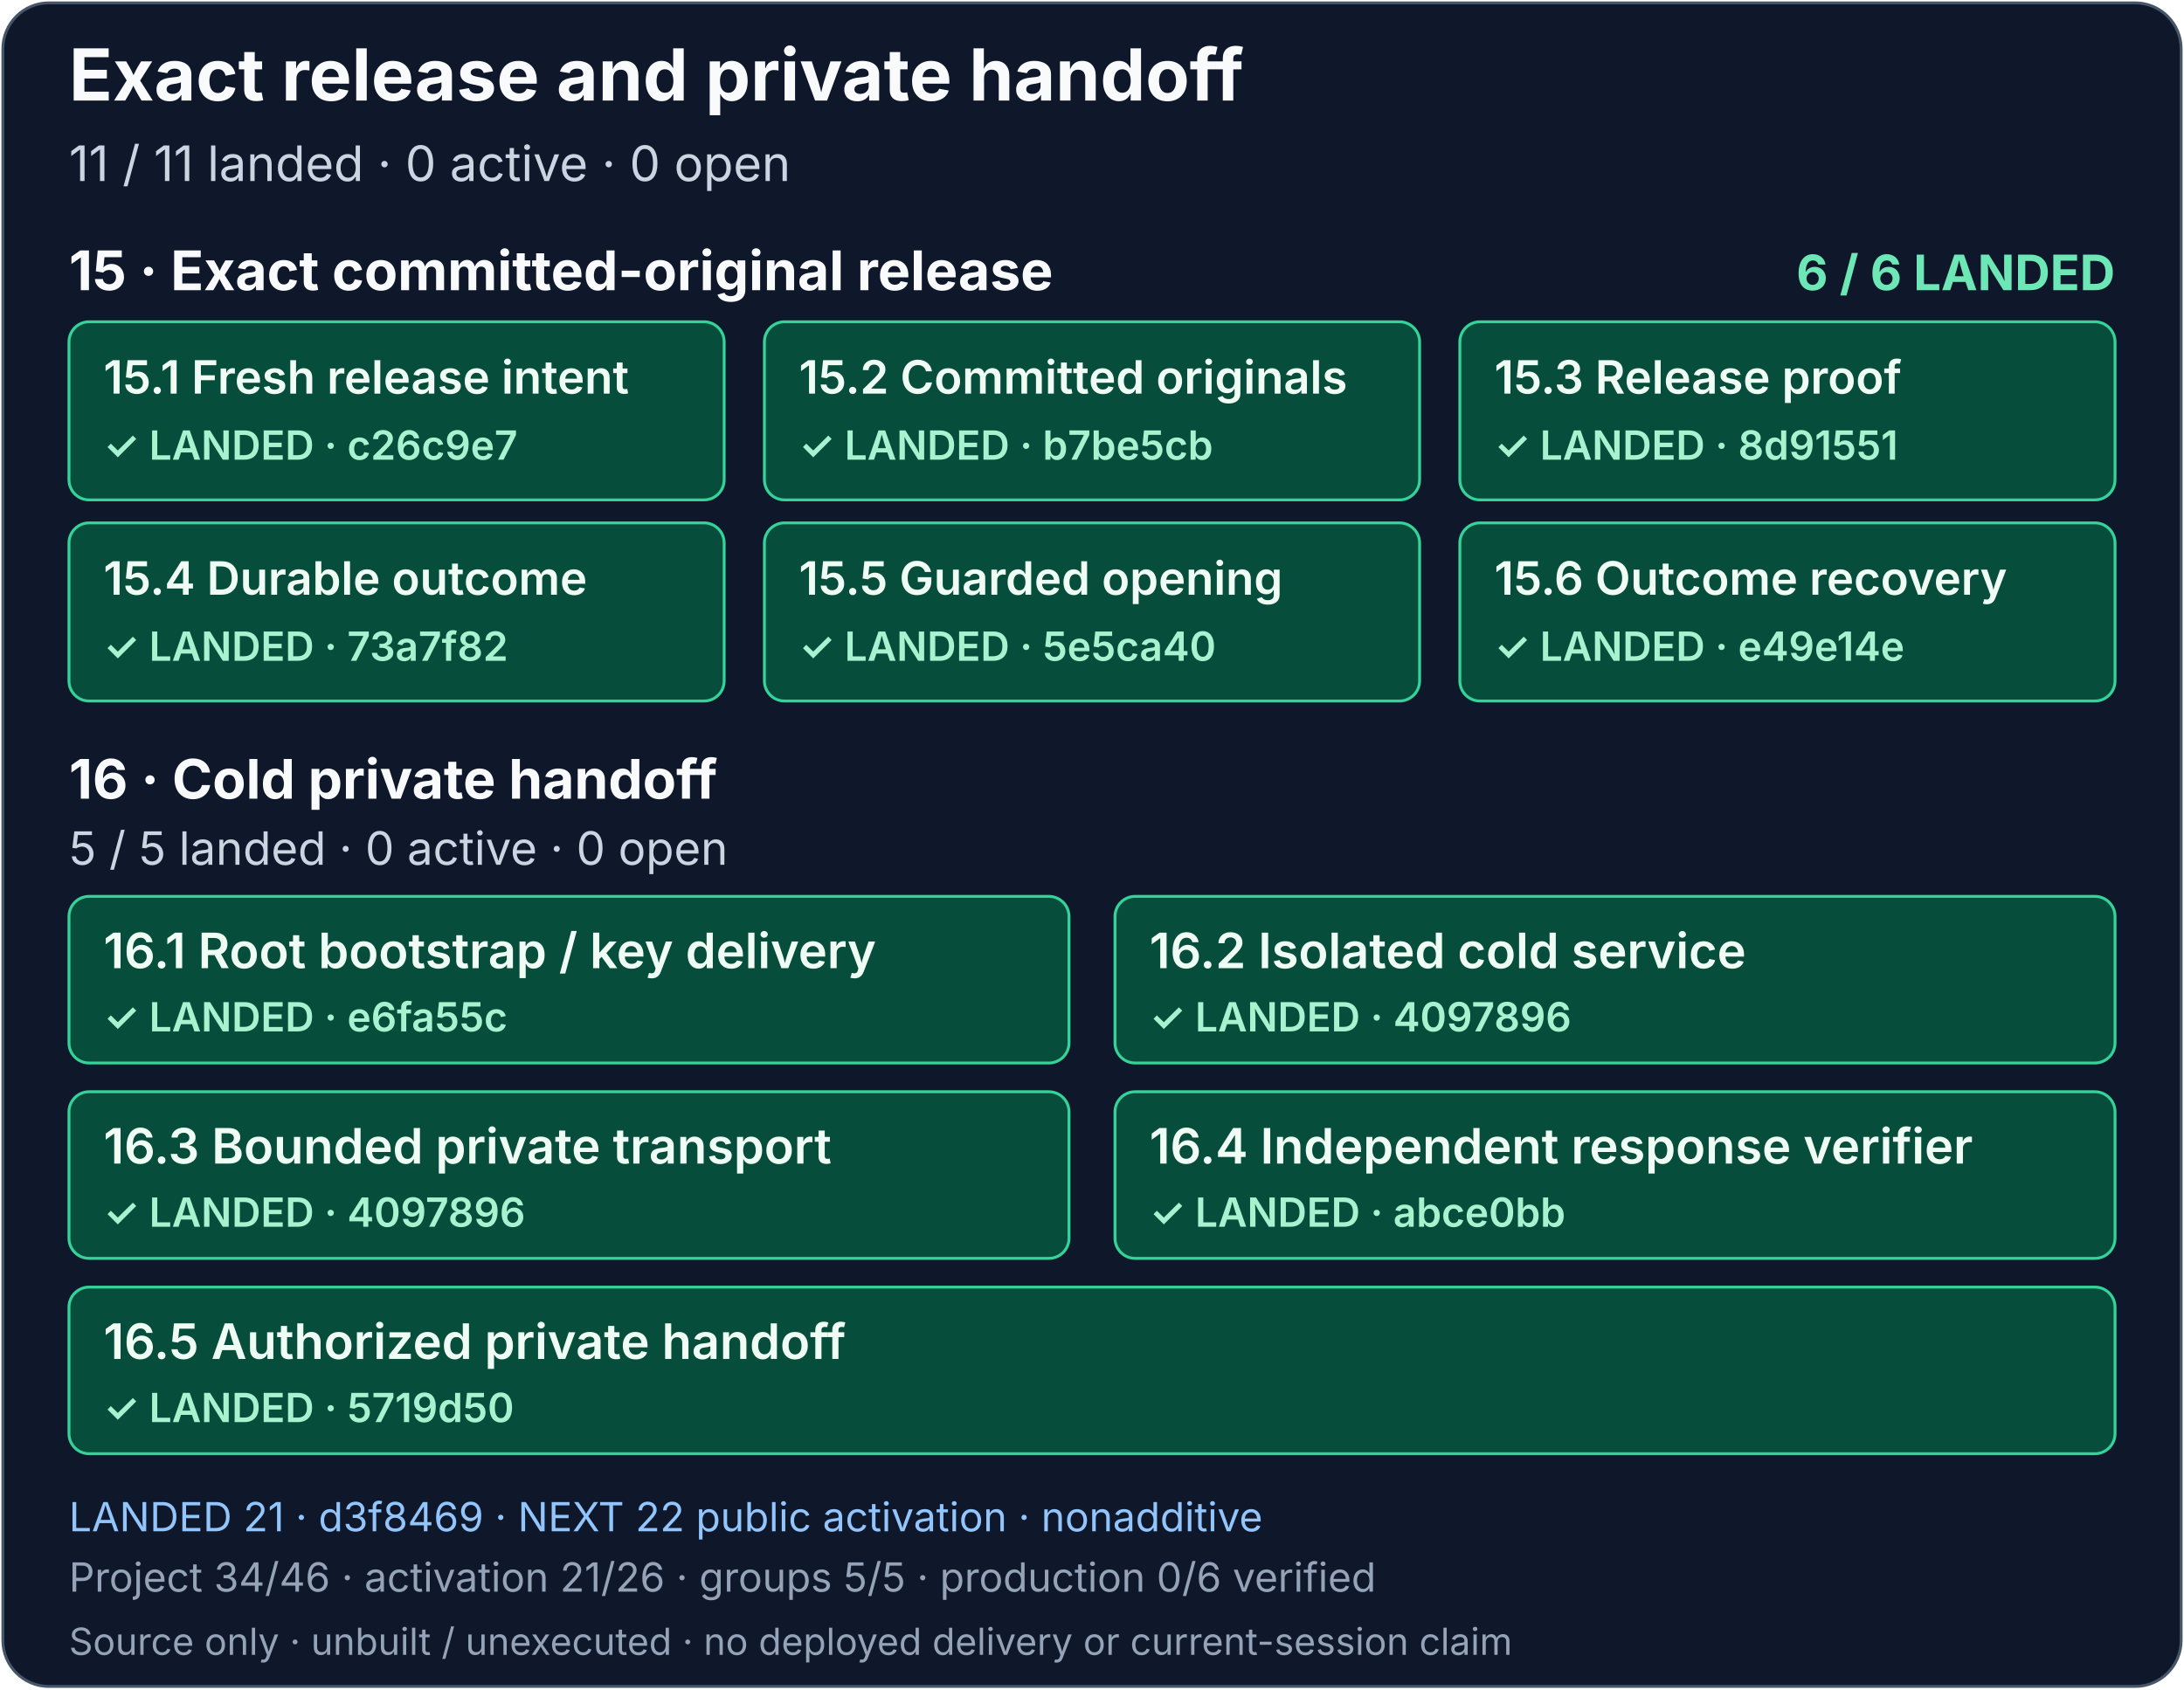
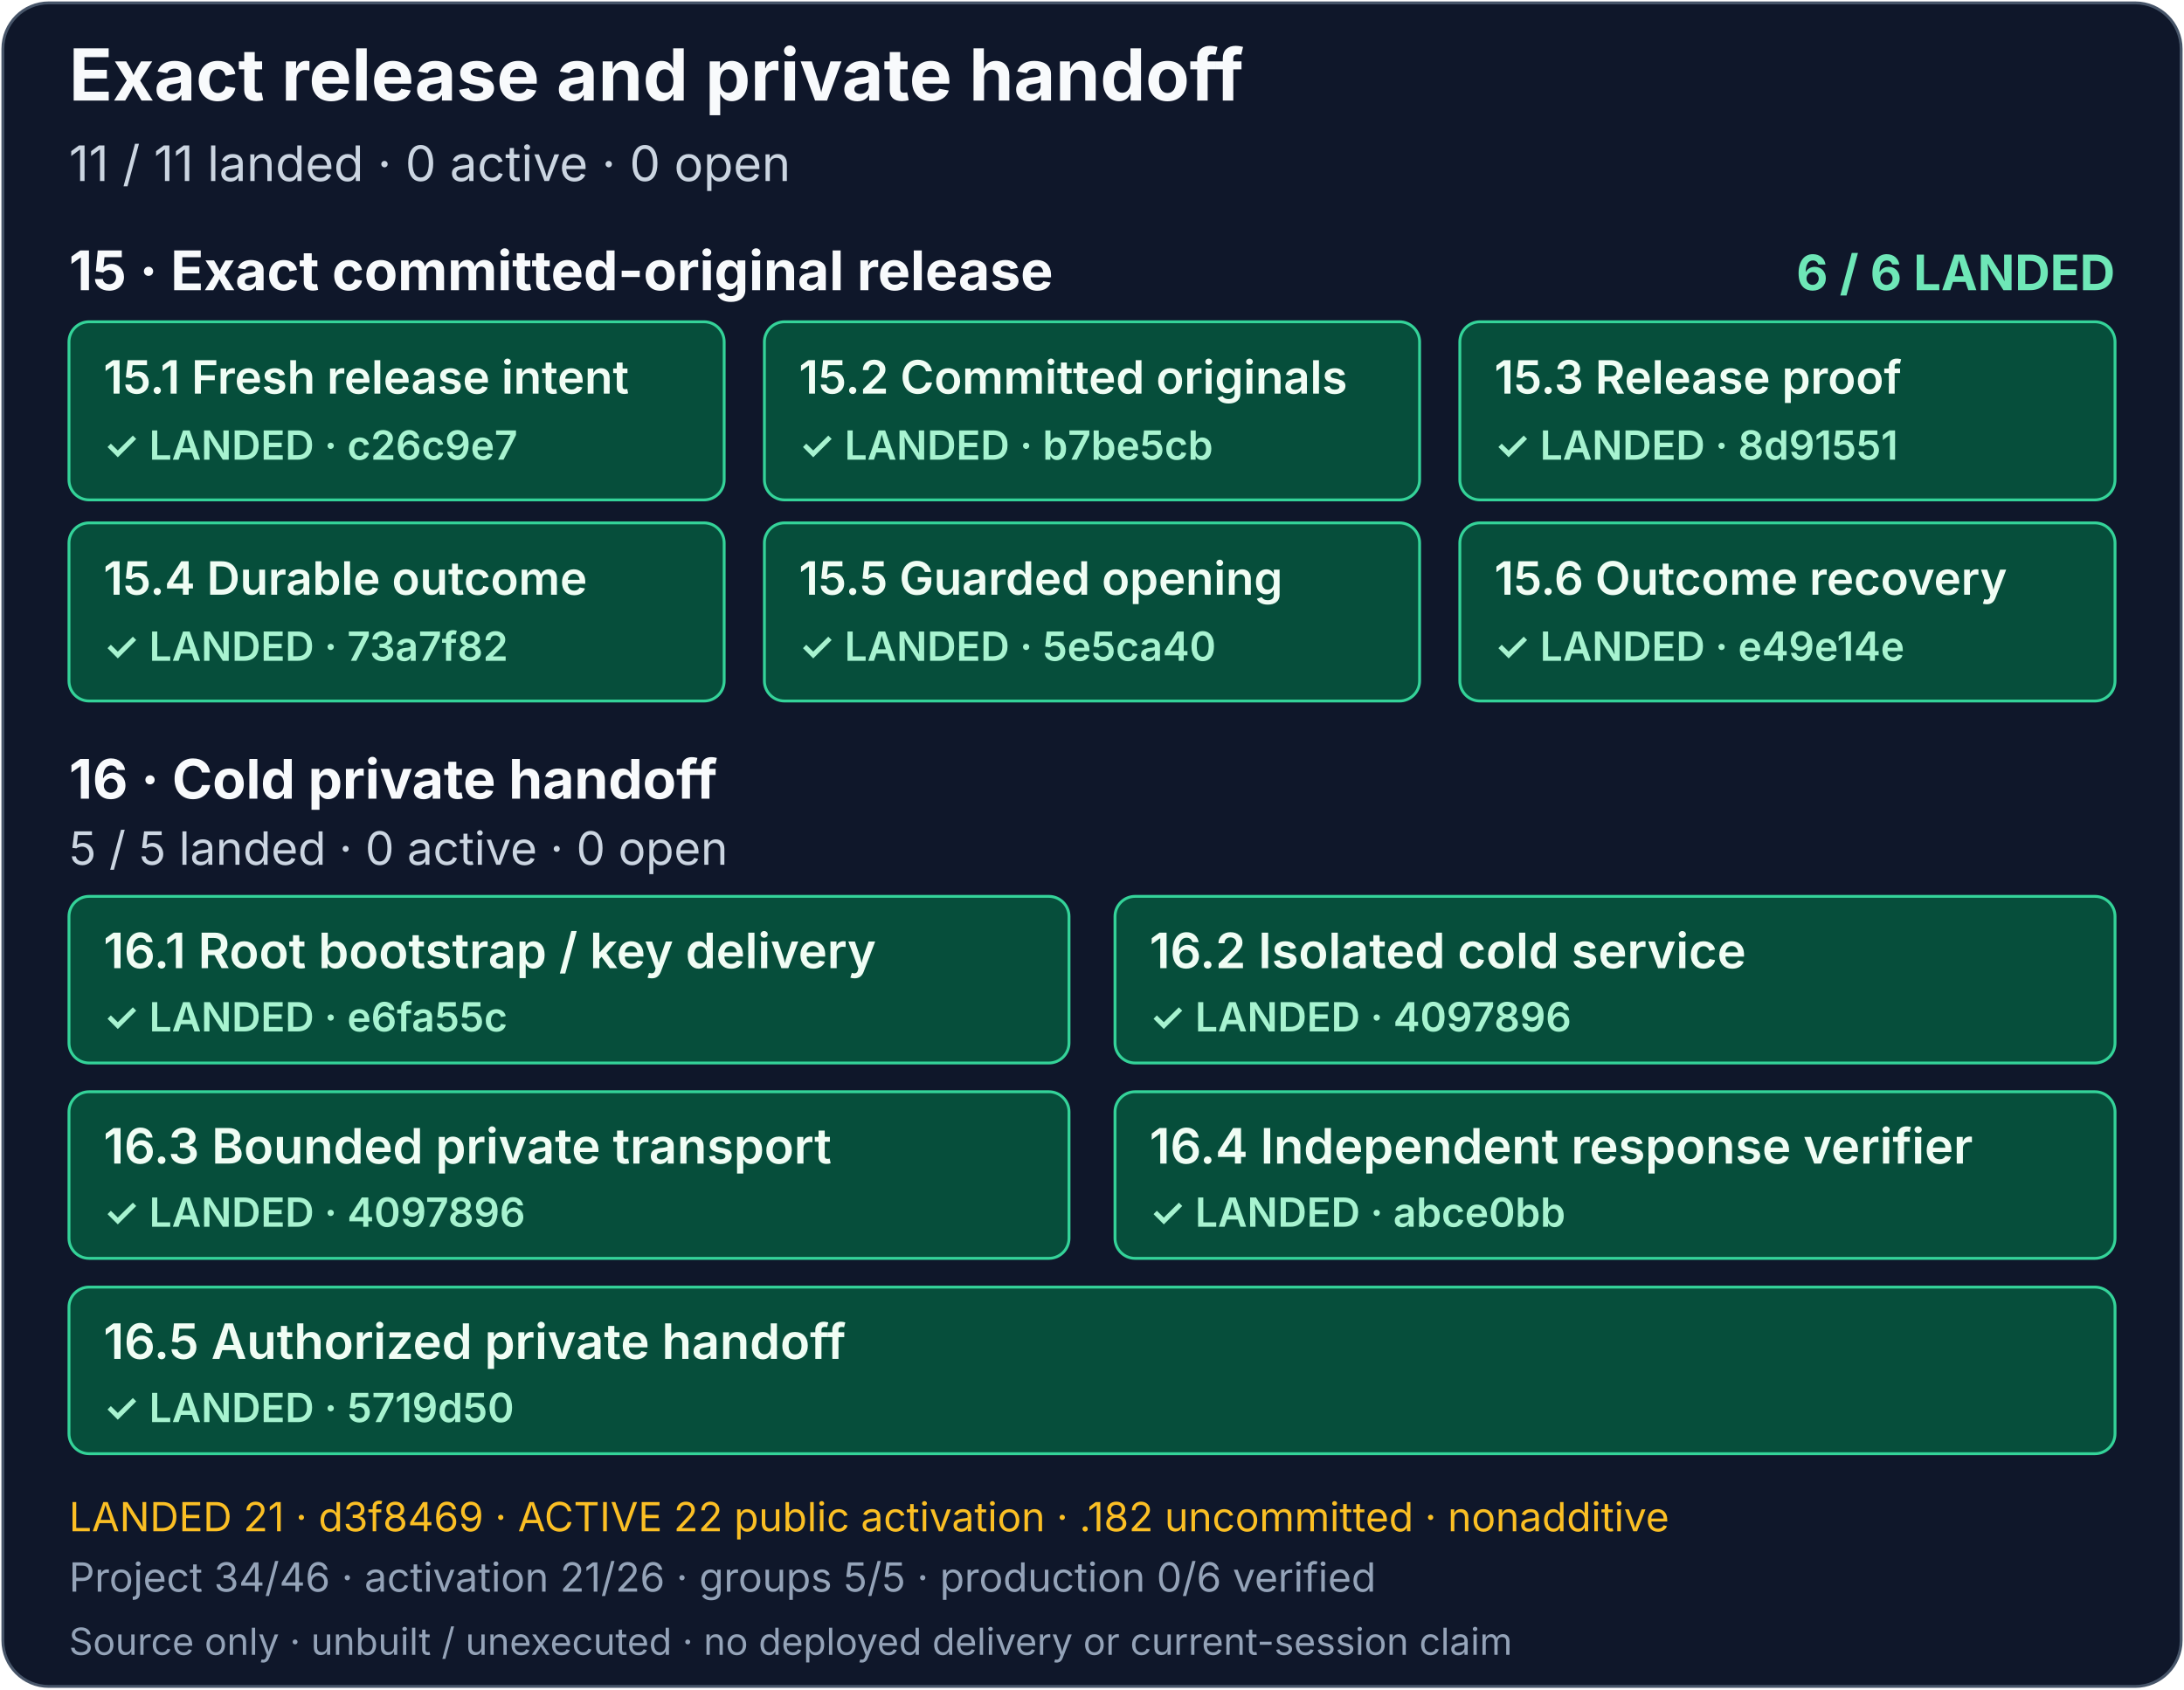
<svg xmlns="http://www.w3.org/2000/svg" width="760" height="588" viewBox="0 0 760 588" role="img" aria-labelledby="release-handoff-title release-handoff-description">
  <rect x="1" y="1" width="758" height="586" rx="16" fill="#0f172a" stroke="#475569" />
  <g font-family="system-ui, -apple-system, Segoe UI, sans-serif">
    <text x="24" y="35" fill="#f8fafc" font-size="25" font-weight="700">Exact release and private handoff</text>
    <text x="24" y="63" fill="#cbd5e1" font-size="17">11 / 11 landed · 0 active · 0 open</text>
    <g aria-label="Row 15 exact committed-original release: all six source components landed">
      <text x="24" y="101" fill="#f8fafc" font-size="19" font-weight="700">15 · Exact committed-original release</text>
      <text x="736" y="101" text-anchor="end" fill="#6ee7b7" font-size="17" font-weight="700">6 / 6 LANDED</text>
      <g fill="#064e3b" stroke="#34d399">
        <rect x="24" y="112" width="228" height="62" rx="7" />
        <rect x="266" y="112" width="228" height="62" rx="7" />
        <rect x="508" y="112" width="228" height="62" rx="7" />
        <rect x="24" y="182" width="228" height="62" rx="7" />
        <rect x="266" y="182" width="228" height="62" rx="7" />
        <rect x="508" y="182" width="228" height="62" rx="7" />
      </g>
      <g fill="#f0fdf4" font-size="16" font-weight="600">
        <text x="36" y="137">15.1 Fresh release intent</text>
        <text x="278" y="137">15.2 Committed originals</text>
        <text x="520" y="137">15.3 Release proof</text>
        <text x="36" y="207">15.4 Durable outcome</text>
        <text x="278" y="207">15.5 Guarded opening</text>
        <text x="520" y="207">15.6 Outcome recovery</text>
      </g>
      <g fill="#a7f3d0" font-size="14" font-weight="600">
        <text x="36" y="160">✓ LANDED · c26c9e7</text>
        <text x="278" y="160">✓ LANDED · b7be5cb</text>
        <text x="520" y="160">✓ LANDED · 8d91551</text>
        <text x="36" y="230">✓ LANDED · 73a7f82</text>
        <text x="278" y="230">✓ LANDED · 5e5ca40</text>
        <text x="520" y="230">✓ LANDED · e49e14e</text>
      </g>
    </g>
    <g aria-label="Row 16 cold private handoff: five of five landed, zero active and zero open">
      <text x="24" y="278" fill="#f8fafc" font-size="19" font-weight="700">16 · Cold private handoff</text>
      <text x="24" y="301" fill="#cbd5e1" font-size="16">5 / 5 landed · 0 active · 0 open</text>
      <rect x="24" y="312" width="348" height="58" rx="7" fill="#064e3b" stroke="#34d399" />
      <text x="36" y="337" fill="#f0fdf4" font-size="17" font-weight="600">16.1 Root bootstrap / key delivery</text>
      <text x="36" y="359" fill="#a7f3d0" font-size="14" font-weight="600">✓ LANDED · e6fa55c</text>
      <rect x="388" y="312" width="348" height="58" rx="7" fill="#064e3b" stroke="#34d399" />
      <text x="400" y="337" fill="#f0fdf4" font-size="17" font-weight="600">16.2 Isolated cold service</text>
      <text x="400" y="359" fill="#a7f3d0" font-size="14" font-weight="600">✓ LANDED · 4097896</text>
      <rect x="24" y="380" width="348" height="58" rx="7" fill="#064e3b" stroke="#34d399" />
      <text x="36" y="405" fill="#f0fdf4" font-size="17" font-weight="600">16.3 Bounded private transport</text>
      <text x="36" y="427" fill="#a7f3d0" font-size="14" font-weight="600">✓ LANDED · 4097896</text>
      <rect x="388" y="380" width="348" height="58" rx="7" fill="#064e3b" stroke="#34d399" />
      <text x="400" y="405" fill="#f0fdf4" font-size="17" font-weight="600">16.4 Independent response verifier</text>
      <text x="400" y="427" fill="#a7f3d0" font-size="14" font-weight="600">✓ LANDED · abce0bb</text>
      <rect x="24" y="448" width="712" height="58" rx="7" fill="#064e3b" stroke="#34d399" />
      <text x="36" y="473" fill="#f0fdf4" font-size="17" font-weight="600">16.5 Authorized private handoff</text>
      <text x="36" y="495" fill="#a7f3d0" font-size="14" font-weight="600">✓ LANDED · 5719d50</text>
    </g>
-     <text x="24" y="533" fill="#93c5fd" font-size="14">LANDED 21 · d3f8469 · NEXT 22 public activation · nonadditive</text>
+     <text x="24" y="533" fill="#fbbf24" font-size="14">LANDED 21 · d3f8469 · ACTIVE 22 public activation · .182 uncommitted · nonadditive</text>
    <text x="24" y="554" fill="#94a3b8" font-size="14">Project 34/46 · activation 21/26 · groups 5/5 · production 0/6 verified</text>
    <text x="24" y="576" fill="#94a3b8" font-size="13">Source only · unbuilt / unexecuted · no deployed delivery or current-session claim</text>
  </g>
</svg>
